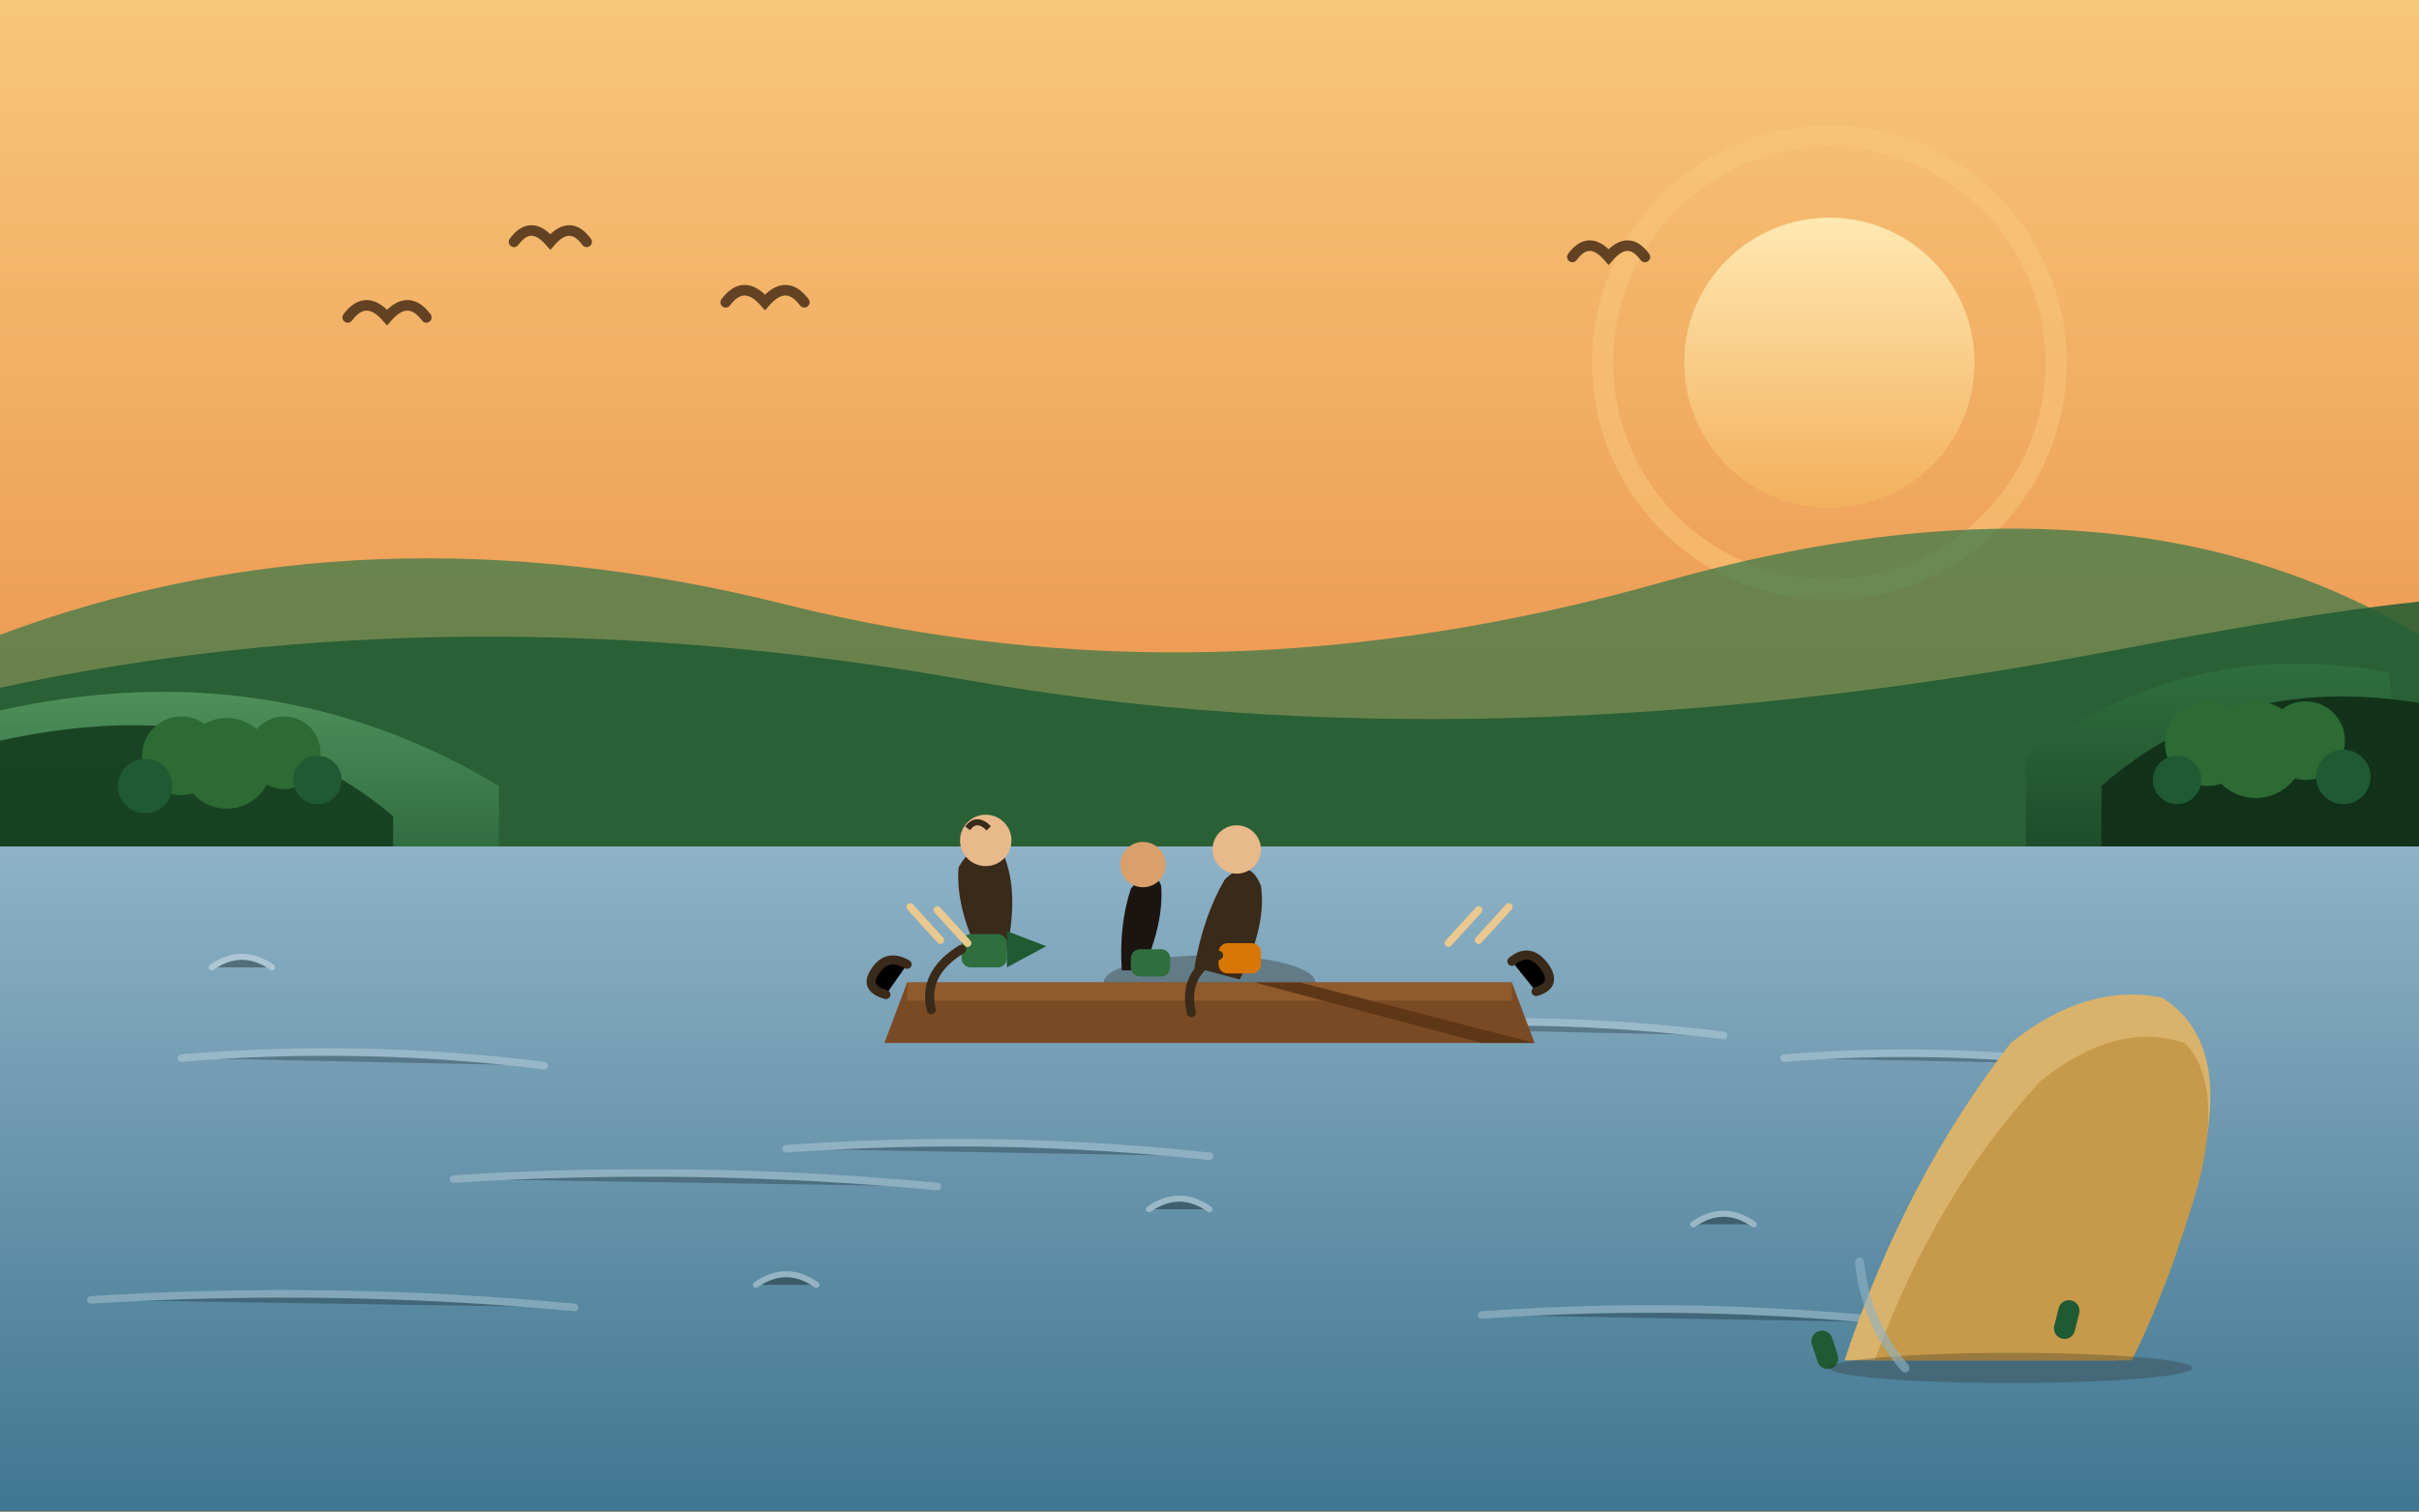
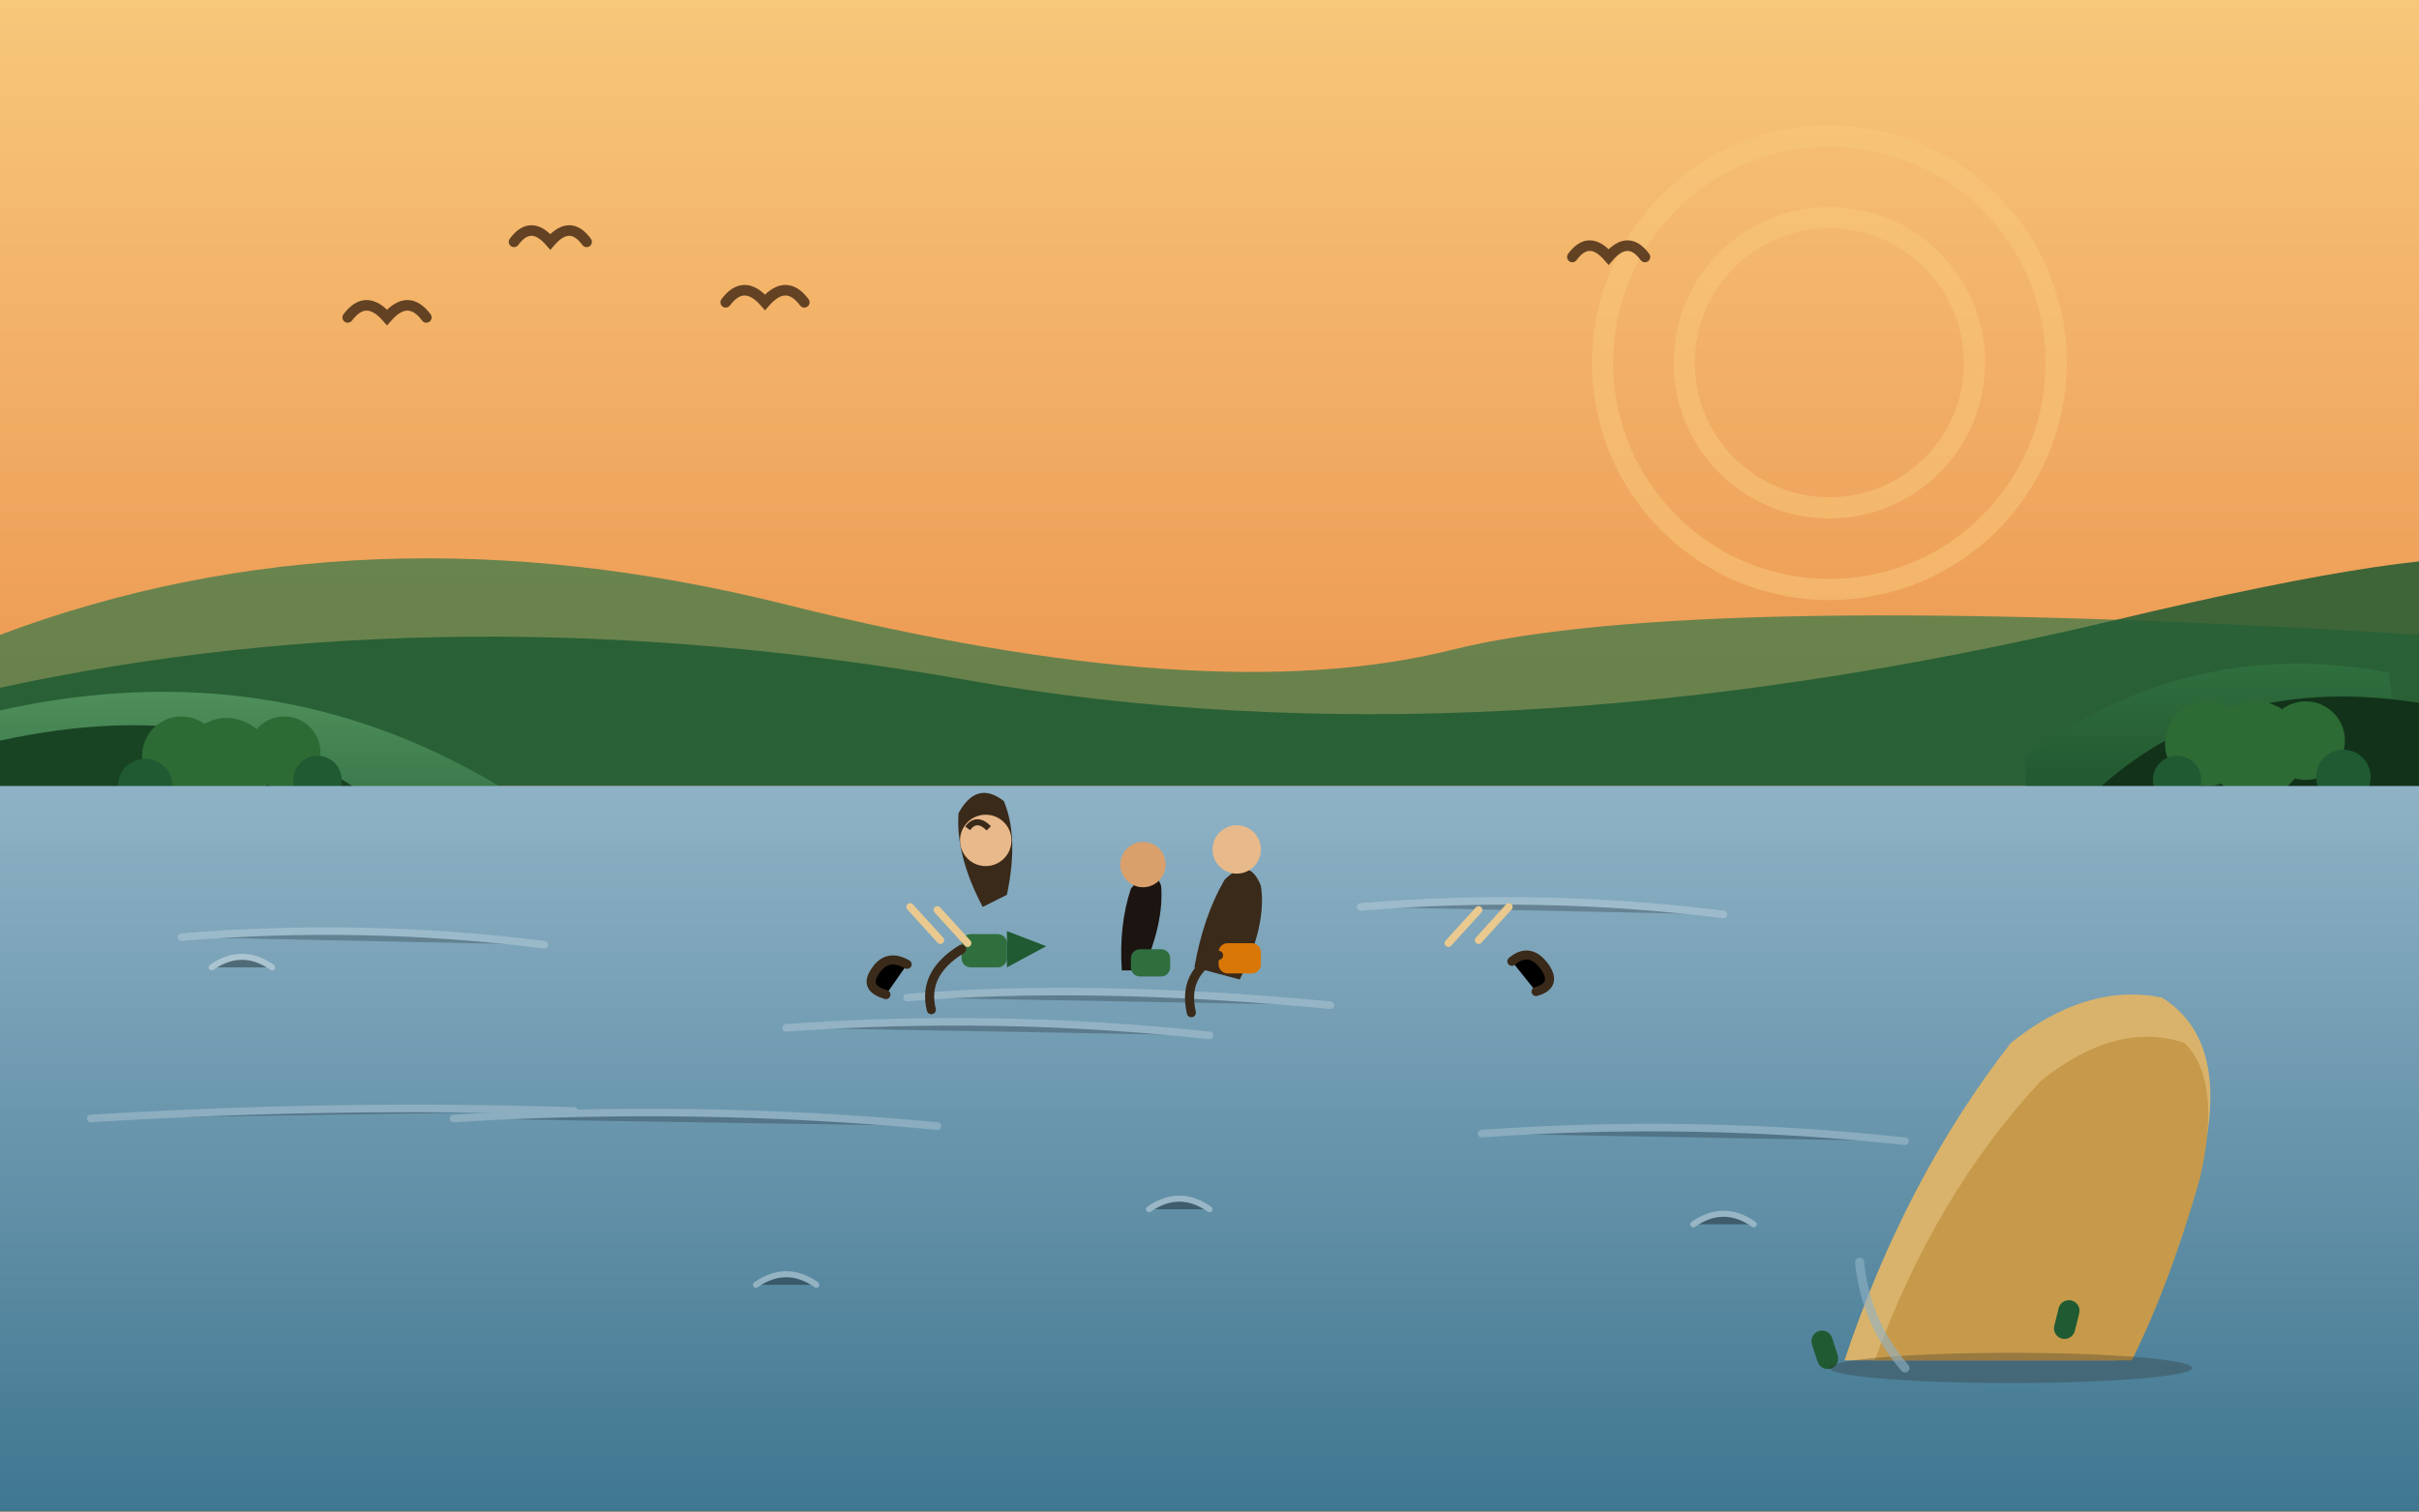
<svg xmlns="http://www.w3.org/2000/svg" viewBox="0 0 1600 1000" role="img" aria-label="Guided boat safari on the Ken River at golden hour with marsh mugger crocodiles basking on a sandbank and forested cliffs on both sides">
  <defs>
    <linearGradient id="sky" x1="0" y1="0" x2="0" y2="1">
      <stop offset="0" stop-color="#F7C77A" />
      <stop offset="0.5" stop-color="#EC9650" />
      <stop offset="1" stop-color="#D97706" />
    </linearGradient>
    <linearGradient id="water" x1="0" y1="0" x2="0" y2="1">
      <stop offset="0" stop-color="#8FB2C6" />
      <stop offset="1" stop-color="#3F7690" />
    </linearGradient>
    <linearGradient id="cliffLeft" x1="0" y1="0" x2="0" y2="1">
      <stop offset="0" stop-color="#4E8F5B" />
      <stop offset="1" stop-color="#1F5A32" />
    </linearGradient>
    <linearGradient id="cliffRight" x1="0" y1="0" x2="0" y2="1">
      <stop offset="0" stop-color="#2F6F3E" />
      <stop offset="1" stop-color="#163F22" />
    </linearGradient>
-     <linearGradient id="sun" x1="0" y1="0" x2="0" y2="1">
-       <stop offset="0" stop-color="#FFE9B3" />
-       <stop offset="1" stop-color="#F3B05C" />
-     </linearGradient>
  </defs>
  <rect width="1600" height="1000" fill="url(#sky)" />
-   <circle cx="1210" cy="240" r="96" fill="url(#sun)" />
+   <circle cx="1210" cy="240" r="96" fill="none" stroke="#F7C77A" stroke-width="14" opacity="0.55" />
  <circle cx="1210" cy="240" r="150" fill="none" stroke="#F7C77A" stroke-width="14" opacity="0.55" />
  <g fill="none" stroke="#4A2E16" stroke-width="7" stroke-linecap="round" opacity="0.85">
    <path d="M230 210 q12 -16 26 0 q14 -16 26 0" />
    <path d="M340 160 q11 -15 24 0 q13 -15 24 0" />
    <path d="M480 200 q12 -16 26 0 q14 -16 26 0" />
    <path d="M1040 170 q11 -15 24 0 q13 -15 24 0" />
  </g>
-   <path d="M0 420 Q240 330 520 400 T1100 385 T1600 420 L1600 560 L0 560 Z" fill="#3E7A4A" opacity="0.75" />
-   <path d="M0 455 Q300 390 640 450 T1400 430 T1600 455 L1600 560 L0 560 Z" fill="#1F5A32" opacity="0.85" />
+   <path d="M0 420 Q240 330 520 400 T960 430 T1600 420 L1600 520 L0 520 Z" fill="#3E7A4A" opacity="0.75" />
+   <path d="M0 455 Q300 390 640 450 T1400 410 T1600 455 L1600 520 L0 520 Z" fill="#1F5A32" opacity="0.85" />
  <path d="M0 470 Q180 430 330 520 L330 620 L0 620 Z" fill="url(#cliffLeft)" />
  <path d="M0 490 Q160 455 260 540 L260 620 L0 620 Z" fill="#143D1E" opacity="0.9" />
  <path d="M1580 445 Q1450 420 1340 500 L1340 610 L1600 610 Z" fill="url(#cliffRight)" />
  <path d="M1600 465 Q1475 445 1390 520 L1390 610 L1600 610 Z" fill="#0F2E16" opacity="0.9" />
  <g fill="#2C6B34">
    <circle cx="120" cy="500" r="26" />
    <circle cx="150" cy="505" r="30" />
    <circle cx="188" cy="498" r="24" />
    <circle cx="1460" cy="492" r="28" />
    <circle cx="1492" cy="496" r="32" />
    <circle cx="1525" cy="490" r="26" />
  </g>
  <g fill="#1F5A32">
    <circle cx="96" cy="520" r="18" />
    <circle cx="210" cy="516" r="16" />
    <circle cx="1440" cy="516" r="16" />
    <circle cx="1550" cy="514" r="18" />
  </g>
-   <rect x="0" y="560" width="1600" height="440" fill="url(#water)" />
-   <g stroke="#FFFFFF" stroke-width="5" stroke-linecap="round" opacity="0.25">
-     <path d="M120 700 Q240 690 360 705" />
-     <path d="M520 760 Q660 750 800 765" />
-     <path d="M900 680 Q1020 670 1140 685" />
-     <path d="M60 860 Q220 850 380 865" />
-     <path d="M980 870 Q1120 860 1260 875" />
-     <path d="M1180 700 Q1280 692 1380 704" />
-     <path d="M300 780 Q460 770 620 785" />
+   <rect x="0" y="520" width="1600" height="480" fill="url(#water)" />
+   <g stroke="#FFFFFF" stroke-width="5" stroke-linecap="round" opacity="0.22">
+     <path d="M120 620 Q240 610 360 625" />
+     <path d="M520 680 Q660 670 800 685" />
+     <path d="M900 600 Q1020 590 1140 605" />
+     <path d="M60 740 Q220 730 380 735" />
+     <path d="M980 750 Q1120 740 1260 755" />
+     <path d="M300 740 Q460 730 620 745" />
+     <path d="M600 660 Q720 650 880 665" />
  </g>
-   <ellipse cx="800" cy="650" rx="70" ry="18" fill="#2C2A26" opacity="0.35" />
-   <path d="M600 650 L1000 650 L1015 690 L585 690 Z" fill="#7A4A24" />
-   <path d="M600 650 L1000 650 L1000 662 L600 662 Z" fill="#8F5A2C" />
-   <path d="M860 650 L1015 690 L980 690 L830 650 Z" fill="#5E3717" />
  <g>
-     <path d="M650 636 q-18 -34 -16 -62 q12 -22 30 -8 q10 24 2 62 Z" fill="#3A2A1A" />
+     <path d="M650 600 q-18 -34 -16 -62 q12 -22 30 -8 q10 24 2 62 Z" fill="#3A2A1A" />
    <circle cx="652" cy="556" r="17" fill="#E8B98A" />
    <path d="M640 548 q6 -8 14 0" stroke="#3A2A1A" stroke-width="4" fill="none" />
    <rect x="636" y="618" width="30" height="22" rx="6" fill="#2F6F3E" />
    <path d="M666 616 l26 10 l-26 14 Z" fill="#1F5A32" />
    <path d="M636 628 q-26 16 -20 40" stroke="#3A2A1A" stroke-width="6" fill="none" stroke-linecap="round" />
  </g>
  <g>
    <path d="M790 640 q6 -34 20 -58 q16 -16 24 4 q4 26 -14 62 Z" fill="#3A2A1A" />
    <circle cx="818" cy="562" r="16" fill="#E8B98A" />
    <rect x="806" y="624" width="28" height="20" rx="6" fill="#D97706" />
    <path d="M806 632 q-24 12 -18 38" stroke="#3A2A1A" stroke-width="6" fill="none" stroke-linecap="round" />
  </g>
  <g>
    <path d="M742 642 q-2 -30 6 -54 q14 -18 20 -2 q2 24 -12 56 Z" fill="#1C1410" />
    <circle cx="756" cy="572" r="15" fill="#D9A06B" />
    <rect x="748" y="628" width="26" height="18" rx="6" fill="#2F6F3E" />
  </g>
  <g stroke="#3A2A1A" stroke-width="6" stroke-linecap="round">
    <path d="M600 638 q-14 -8 -22 6 q-6 10 8 14" />
    <path d="M1000 636 q12 -10 22 4 q8 12 -6 16" />
  </g>
  <g stroke="#E9C98F" stroke-width="5" stroke-linecap="round">
    <path d="M602 600 l20 22" />
    <path d="M620 602 l20 22" />
    <path d="M998 600 l-20 22" />
    <path d="M978 602 l-20 22" />
  </g>
  <path d="M1220 900 Q1260 780 1330 690 Q1380 650 1430 660 Q1470 685 1460 750 Q1440 830 1400 900 Z" fill="#D9B36B" />
  <path d="M1240 900 Q1280 790 1350 715 Q1400 675 1445 690 Q1470 715 1455 780 Q1435 850 1410 900 Z" fill="#C69A4A" />
  <g fill="#1F5A32">
    <rect x="1200" y="880" width="14" height="26" rx="7" transform="rotate(-18 1207 893)" />
    <rect x="1360" y="860" width="14" height="26" rx="7" transform="rotate(14 1367 873)" />
  </g>
  <ellipse cx="1330" cy="905" rx="120" ry="10" fill="#2C2A26" opacity="0.3" />
  <path d="M1260 905 q-26 -30 -30 -70" stroke="#8FB2C6" stroke-width="6" fill="none" stroke-linecap="round" opacity="0.6" />
  <g stroke="#FFFFFF" stroke-width="4" stroke-linecap="round" opacity="0.35">
    <path d="M140 640 q20 -14 40 0" />
    <path d="M760 800 q20 -14 40 0" />
    <path d="M500 850 q20 -14 40 0" />
    <path d="M1120 810 q20 -14 40 0" />
  </g>
</svg>
